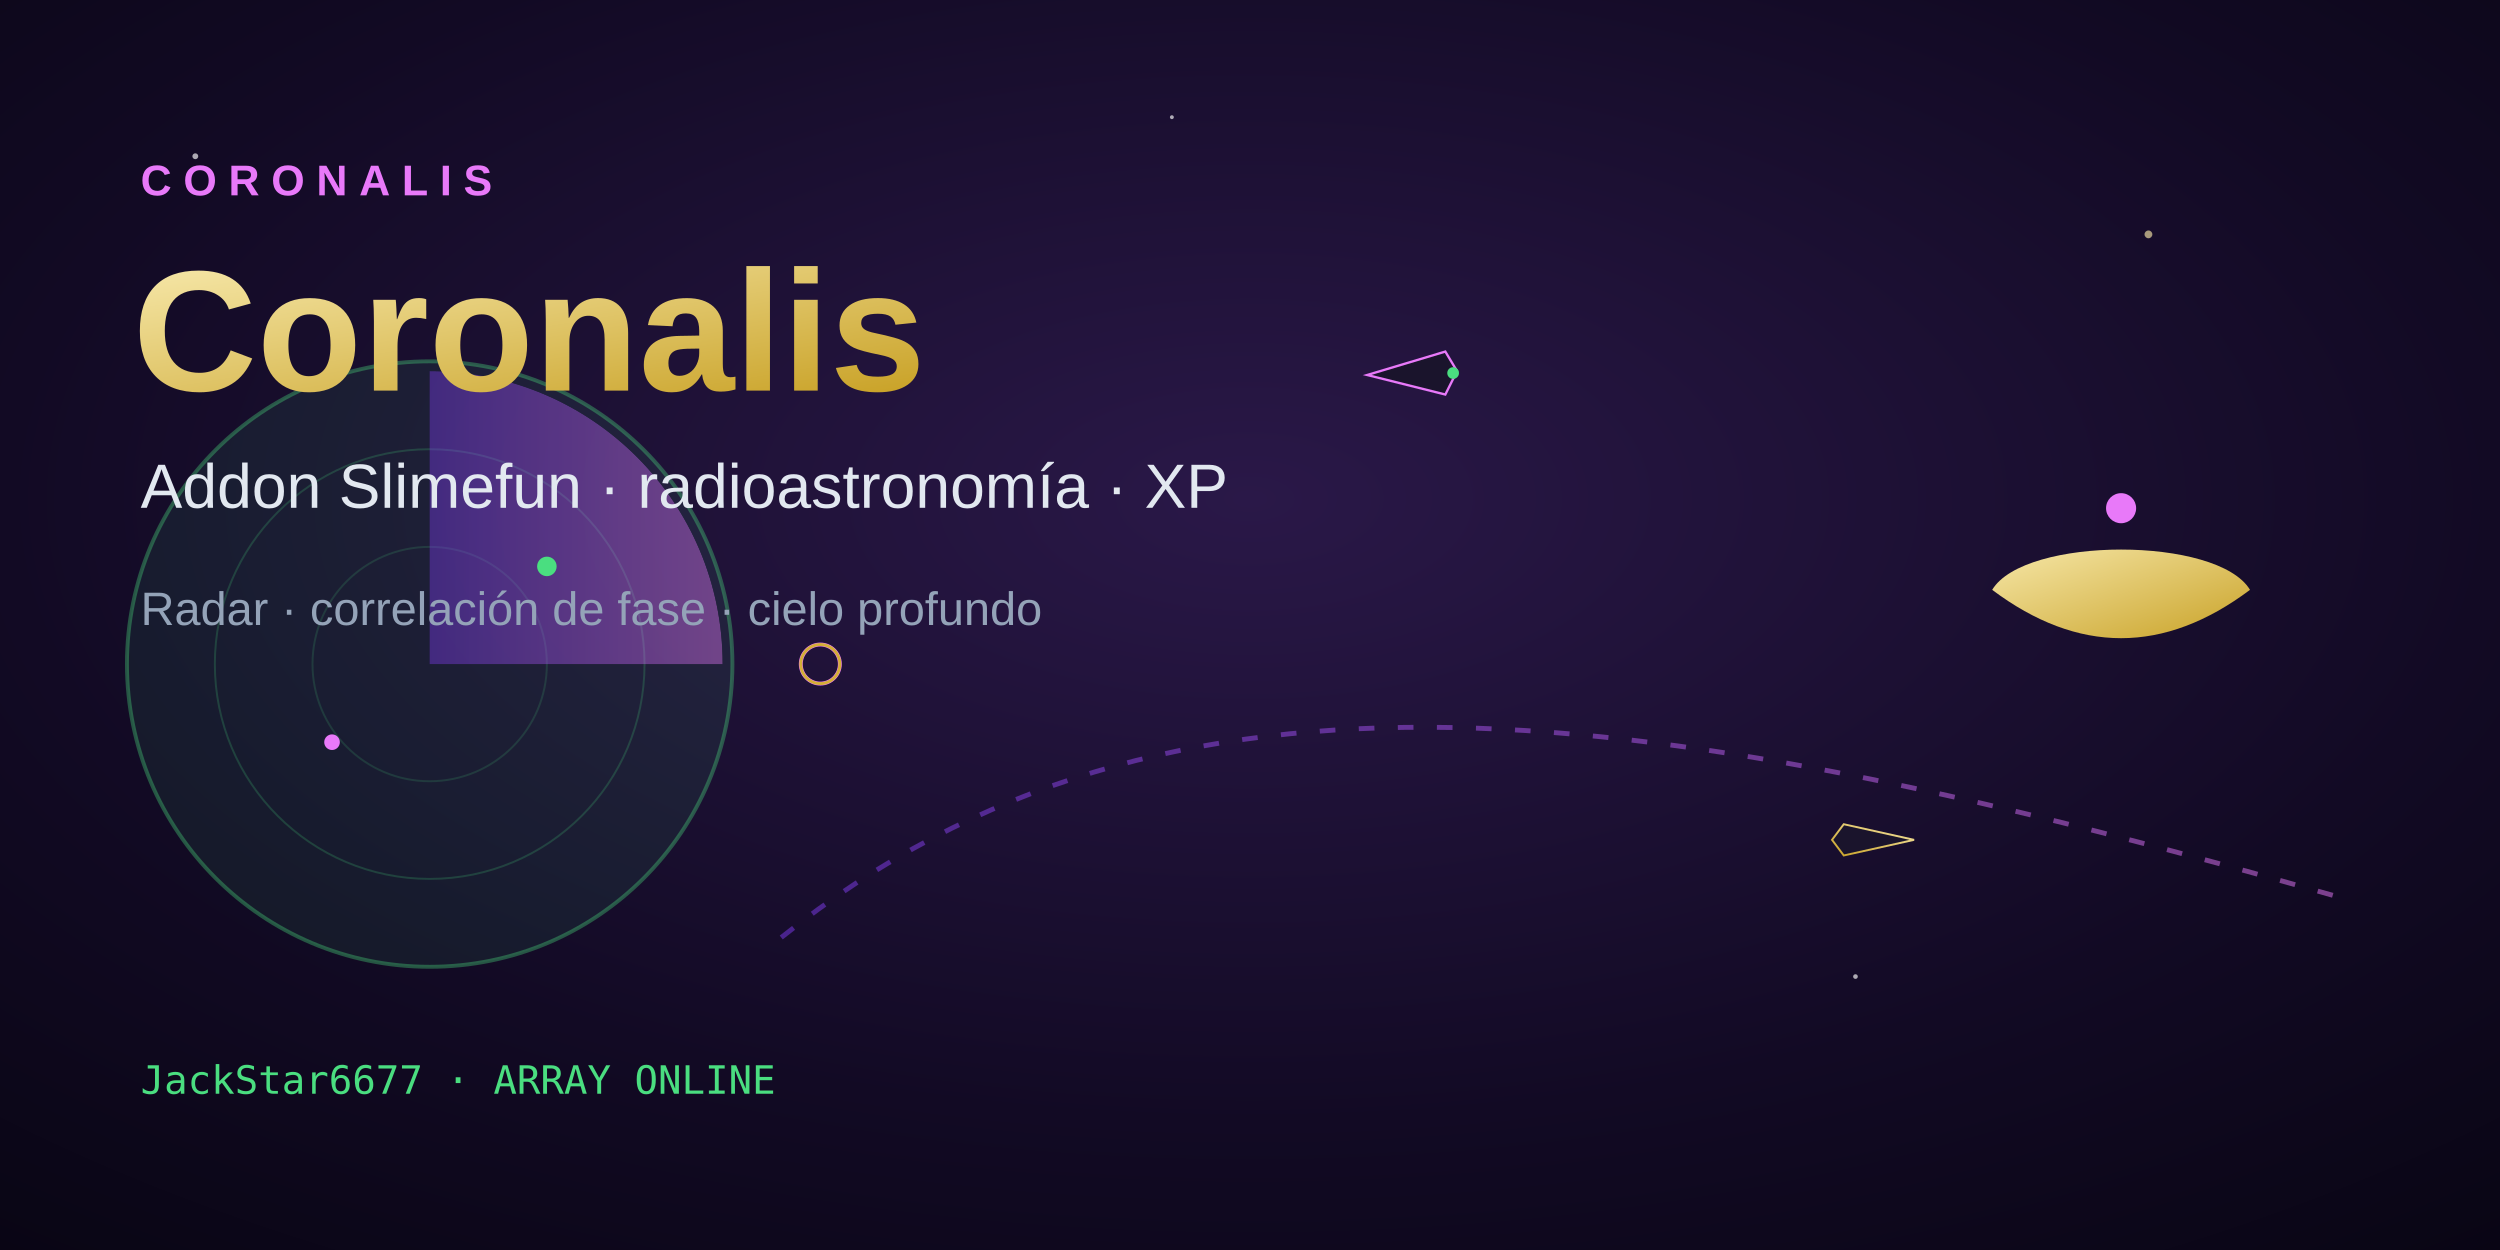
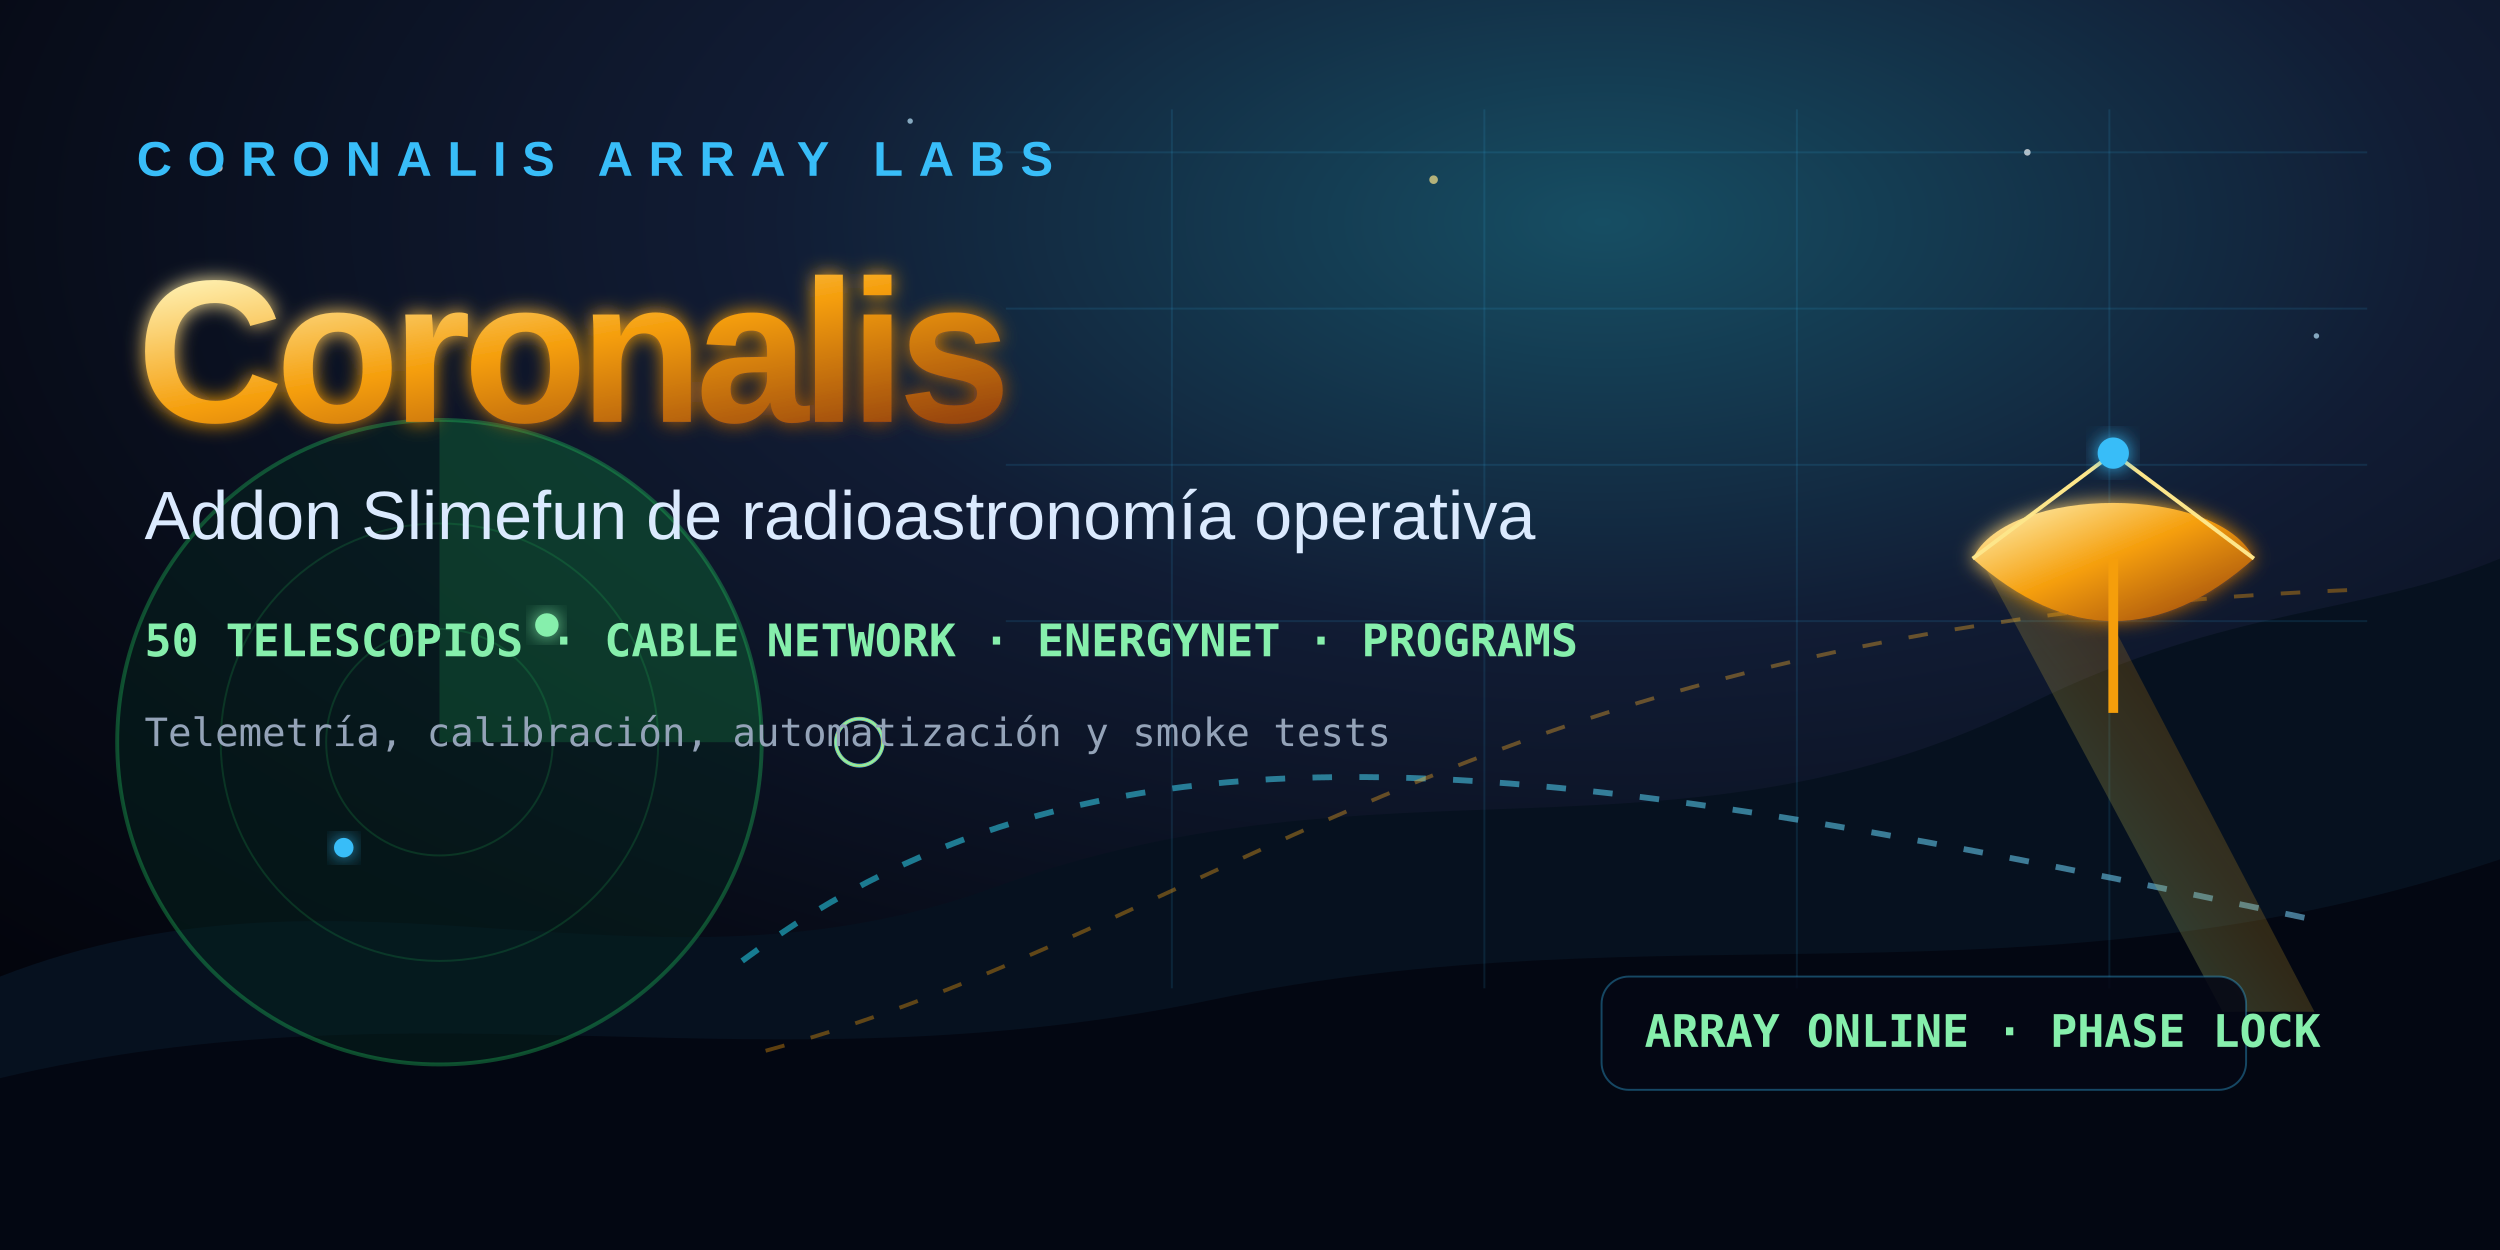
- <svg xmlns="http://www.w3.org/2000/svg" viewBox="0 0 1280 640" width="1280" height="640" role="img" aria-label="Coronalis social preview">
+ <svg xmlns="http://www.w3.org/2000/svg" viewBox="0 0 1280 640" width="1280" height="640" role="img" aria-labelledby="title desc">
  <defs>
-     <radialGradient id="sbg" cx="50%" cy="40%" r="90%">
-       <stop offset="0%" stop-color="#2a1848" />
-       <stop offset="55%" stop-color="#120a24" />
-       <stop offset="100%" stop-color="#05030d" />
+     <radialGradient id="bg" cx="64%" cy="18%" r="92%">
+       <stop offset="0%" stop-color="#164e63" />
+       <stop offset="36%" stop-color="#111c34" />
+       <stop offset="72%" stop-color="#070b17" />
+       <stop offset="100%" stop-color="#02030a" />
    </radialGradient>
-     <linearGradient id="sgold" x1="0" y1="0" x2="1" y2="1">
-       <stop offset="0%" stop-color="#f6e7a8" />
-       <stop offset="100%" stop-color="#c9a227" />
+     <linearGradient id="gold" x1="0" y1="0" x2="1" y2="1">
+       <stop offset="0%" stop-color="#fff7bf" />
+       <stop offset="48%" stop-color="#f59e0b" />
+       <stop offset="100%" stop-color="#92400e" />
    </linearGradient>
-     <linearGradient id="svio" x1="0" y1="0" x2="1" y2="0">
-       <stop offset="0%" stop-color="#7c3aed" />
-       <stop offset="100%" stop-color="#e879f9" />
+     <linearGradient id="cyan" x1="0" y1="0" x2="1" y2="0">
+       <stop offset="0%" stop-color="#22d3ee" />
+       <stop offset="100%" stop-color="#7dd3fc" />
    </linearGradient>
-     <clipPath id="sclip">
-       <circle cx="220" cy="340" r="150" />
-     </clipPath>
+     <linearGradient id="beam" x1="0" y1="1" x2="1" y2="0">
+       <stop offset="0%" stop-color="#22d3ee" stop-opacity=".42" />
+       <stop offset="60%" stop-color="#f59e0b" stop-opacity=".18" />
+       <stop offset="100%" stop-color="#ffffff" stop-opacity="0" />
+     </linearGradient>
+     <filter id="glow" x="-35%" y="-35%" width="170%" height="170%">
+       <feGaussianBlur stdDeviation="5" result="b" />
+       <feMerge>
+         <feMergeNode in="b" />
+         <feMergeNode in="SourceGraphic" />
+       </feMerge>
+     </filter>
    <style>
-       .st{animation:tw 3s ease-in-out infinite}
-       .sw{animation:sr 4s linear infinite;transform-origin:220px 340px}
-       .pu{animation:pu 3s ease-out infinite}
-       .wv{stroke-dasharray:8 12;animation:ds 7s linear infinite}
-       .sh{animation:dr 20s linear infinite}
-       @keyframes tw{0%,100%{opacity:.4}50%{opacity:1}}
-       @keyframes sr{to{transform:rotate(360deg)}}
-       @keyframes pu{0%{r:10;opacity:.7}100%{r:200;opacity:0}}
-       @keyframes ds{to{stroke-dashoffset:-40}}
-       @keyframes dr{0%{transform:translateX(0)}100%{transform:translateX(60px)}}
+       .kicker{font:800 25px 'Segoe UI',Arial,sans-serif;letter-spacing:8px;fill:#38bdf8}
+       .title{font:900 104px 'Segoe UI',Arial,sans-serif;letter-spacing:-4px;fill:url(#gold);filter:url(#glow)}
+       .sub{font:500 35px 'Segoe UI',Arial,sans-serif;fill:#dbeafe}
+       .line{font:600 23px Consolas,monospace;fill:#86efac}
+       .dim{font:500 20px Consolas,monospace;fill:#94a3b8}
+       .tw{animation:tw 3s ease-in-out infinite}
+       .dash{stroke-dasharray:10 14;animation:dash 8s linear infinite}
+       .ring{animation:ring 4s ease-out infinite}
+       .sweep{animation:sweep 5s linear infinite;transform-origin:225px 380px}
+       @keyframes tw{0%,100%{opacity:.35}50%{opacity:1}}
+       @keyframes dash{to{stroke-dashoffset:-96}}
+       @keyframes ring{0%{r:12;opacity:.85}100%{r:230;opacity:0}}
+       @keyframes sweep{to{transform:rotate(360deg)}}
    </style>
  </defs>
-   <rect width="1280" height="640" fill="url(#sbg)" />
-   <g fill="#fff" opacity=".65">
-     <circle cx="100" cy="80" r="1.5" class="st" />
-     <circle cx="1100" cy="120" r="2" fill="#f6e7a8" class="st" />
-     <circle cx="600" cy="60" r="1" class="st" />
-     <circle cx="950" cy="500" r="1.2" class="st" />
+   <rect width="1280" height="640" fill="url(#bg)" />
+   <path d="M0 500 C180 430 330 520 510 454 C708 382 860 450 1040 360 C1142 310 1210 315 1280 286 L1280 640 L0 640 Z" fill="#06111f" />
+   <path d="M0 552 C220 500 390 560 620 512 C850 464 1040 520 1280 440 L1280 640 L0 640 Z" fill="#030712" />
+   <g opacity=".68">
+     <circle cx="112" cy="86" r="2" fill="#fff" class="tw" />
+     <circle cx="466" cy="62" r="1.4" fill="#bae6fd" class="tw" />
+     <circle cx="734" cy="92" r="2.2" fill="#fde68a" class="tw" />
+     <circle cx="1038" cy="78" r="1.7" fill="#fff" class="tw" />
+     <circle cx="1186" cy="172" r="1.4" fill="#bae6fd" class="tw" />
  </g>
-   <circle cx="220" cy="340" r="155" fill="rgba(74,222,128,.08)" stroke="rgba(74,222,128,.35)" stroke-width="2" />
-   <circle cx="220" cy="340" r="110" fill="none" stroke="rgba(74,222,128,.2)" />
-   <circle cx="220" cy="340" r="60" fill="none" stroke="rgba(74,222,128,.15)" />
-   <g clip-path="url(#sclip)">
-     <path class="sw" d="M220 340 L220 190 A150 150 0 0 1 370 340 Z" fill="url(#svio)" opacity=".4" />
+   <g stroke="#38bdf8" stroke-opacity=".12">
+     <path d="M515 78 H1212" />
+     <path d="M515 158 H1212" />
+     <path d="M515 238 H1212" />
+     <path d="M515 318 H1212" />
+     <path d="M600 56 V506" />
+     <path d="M760 56 V506" />
+     <path d="M920 56 V506" />
+     <path d="M1080 56 V506" />
  </g>
-   <circle cx="280" cy="290" r="5" fill="#4ade80" class="st" />
-   <circle cx="170" cy="380" r="4" fill="#e879f9" class="st" />
-   <g transform="translate(420 340)">
-     <circle class="pu" cx="0" cy="0" r="10" fill="none" stroke="#e879f9" stroke-width="2" />
-     <circle class="pu" cx="0" cy="0" r="10" fill="none" stroke="#d4af37" stroke-width="1.5" style="animation-delay:1.2s" />
+   <circle cx="225" cy="380" r="165" fill="#06251e" fill-opacity=".48" stroke="#22c55e" stroke-opacity=".35" stroke-width="2" />
+   <circle cx="225" cy="380" r="112" fill="none" stroke="#22c55e" stroke-opacity=".18" />
+   <circle cx="225" cy="380" r="58" fill="none" stroke="#22c55e" stroke-opacity=".18" />
+   <path class="sweep" d="M225 380 L225 215 A165 165 0 0 1 390 380 Z" fill="#22c55e" opacity=".18" />
+   <circle cx="280" cy="320" r="6" fill="#86efac" filter="url(#glow)" class="tw" />
+   <circle cx="176" cy="434" r="5" fill="#38bdf8" filter="url(#glow)" class="tw" />
+   <g transform="translate(440 380)">
+     <circle class="ring" cx="0" cy="0" r="12" fill="none" stroke="#38bdf8" stroke-width="2" />
+     <circle class="ring" cx="0" cy="0" r="12" fill="none" stroke="#f59e0b" stroke-width="1.5" style="animation-delay:1.35s" />
+     <circle class="ring" cx="0" cy="0" r="12" fill="none" stroke="#86efac" stroke-width="1.2" style="animation-delay:2.7s" />
  </g>
-   <path class="wv" d="M400 480 C600 320,850 360,1200 460" fill="none" stroke="url(#svio)" stroke-width="2.5" opacity=".5" />
-   <g class="sh" transform="translate(700 180)">
-     <path d="M0 12 L40 0 L46 10 L40 22 L0 12Z" fill="#1a142c" stroke="#e879f9" stroke-width="1.2" />
-     <circle cx="44" cy="11" r="3" fill="#4ade80" />
+   <path class="dash" d="M380 492 C570 350 800 390 1190 472" fill="none" stroke="url(#cyan)" stroke-width="3" opacity=".55" />
+   <path class="dash" d="M392 538 C626 474 760 320 1205 302" fill="none" stroke="url(#gold)" stroke-width="2" opacity=".38" style="animation-duration:10s" />
+   <g transform="translate(1010 260)">
+     <path d="M175 258 L56 30 L6 30 L128 258 Z" fill="url(#beam)" />
+     <path d="M0 26 Q72 90 144 26 C126 -12 18 -12 0 26 Z" fill="url(#gold)" filter="url(#glow)" />
+     <path d="M0 26 L72 -28 L144 26" fill="none" stroke="#fde68a" stroke-width="2" />
+     <path d="M72 26 V105" stroke="#f59e0b" stroke-width="5" />
+     <circle cx="72" cy="-28" r="8" fill="#38bdf8" filter="url(#glow)" />
  </g>
-   <g class="sh" transform="translate(980 420) scale(-1,1)">
-     <path d="M0 10 L36 2 L42 10 L36 18 L0 10Z" fill="#1a142c" stroke="url(#sgold)" stroke-width="1" />
+   <g transform="translate(70 90)">
+     <text x="0" y="0" class="kicker">CORONALIS ARRAY LABS</text>
+     <text x="0" y="126" class="title">Coronalis</text>
+     <text x="4" y="186" class="sub">Addon Slimefun de radioastronomía operativa</text>
+     <text x="4" y="246" class="line">50 TELESCOPIOS · CABLE NETWORK · ENERGYNET · PROGRAMS</text>
+     <text x="4" y="292" class="dim">Telemetría, calibración, automatización y smoke tests</text>
  </g>
-   <g transform="translate(1020 280) scale(1.1)">
-     <path d="M0 20 Q60 65 120 20 C105 -5 15 -5 0 20Z" fill="url(#sgold)" />
-     <line x1="60" y1="20" x2="60" y2="-18" stroke="url(#sgold)" stroke-width="2" />
-     <circle cx="60" cy="-18" r="7" fill="#e879f9" />
+   <g transform="translate(820 500)">
+     <rect x="0" y="0" width="330" height="58" rx="14" fill="#050816" fill-opacity=".86" stroke="#38bdf8" stroke-opacity=".35" />
+     <text x="22" y="36" class="line">ARRAY ONLINE · PHASE LOCK</text>
  </g>
-   <text x="72" y="100" font-family="Segoe UI,Arial" font-size="22" font-weight="700" fill="#e879f9" letter-spacing="6">CORONALIS</text>
-   <text x="68" y="200" font-family="Segoe UI,Arial" font-size="88" font-weight="800" fill="url(#sgold)">Coronalis</text>
-   <text x="72" y="260" font-family="Segoe UI,Arial" font-size="32" fill="#e2e8f0">Addon Slimefun · radioastronomía · XP</text>
-   <text x="72" y="320" font-family="Segoe UI,Arial" font-size="24" fill="#94a3b8">Radar · correlación de fase · cielo profundo</text>
-   <text x="72" y="560" font-family="Consolas,monospace" font-size="20" fill="#4ade80">JackStar6677 · ARRAY ONLINE</text>
</svg>
